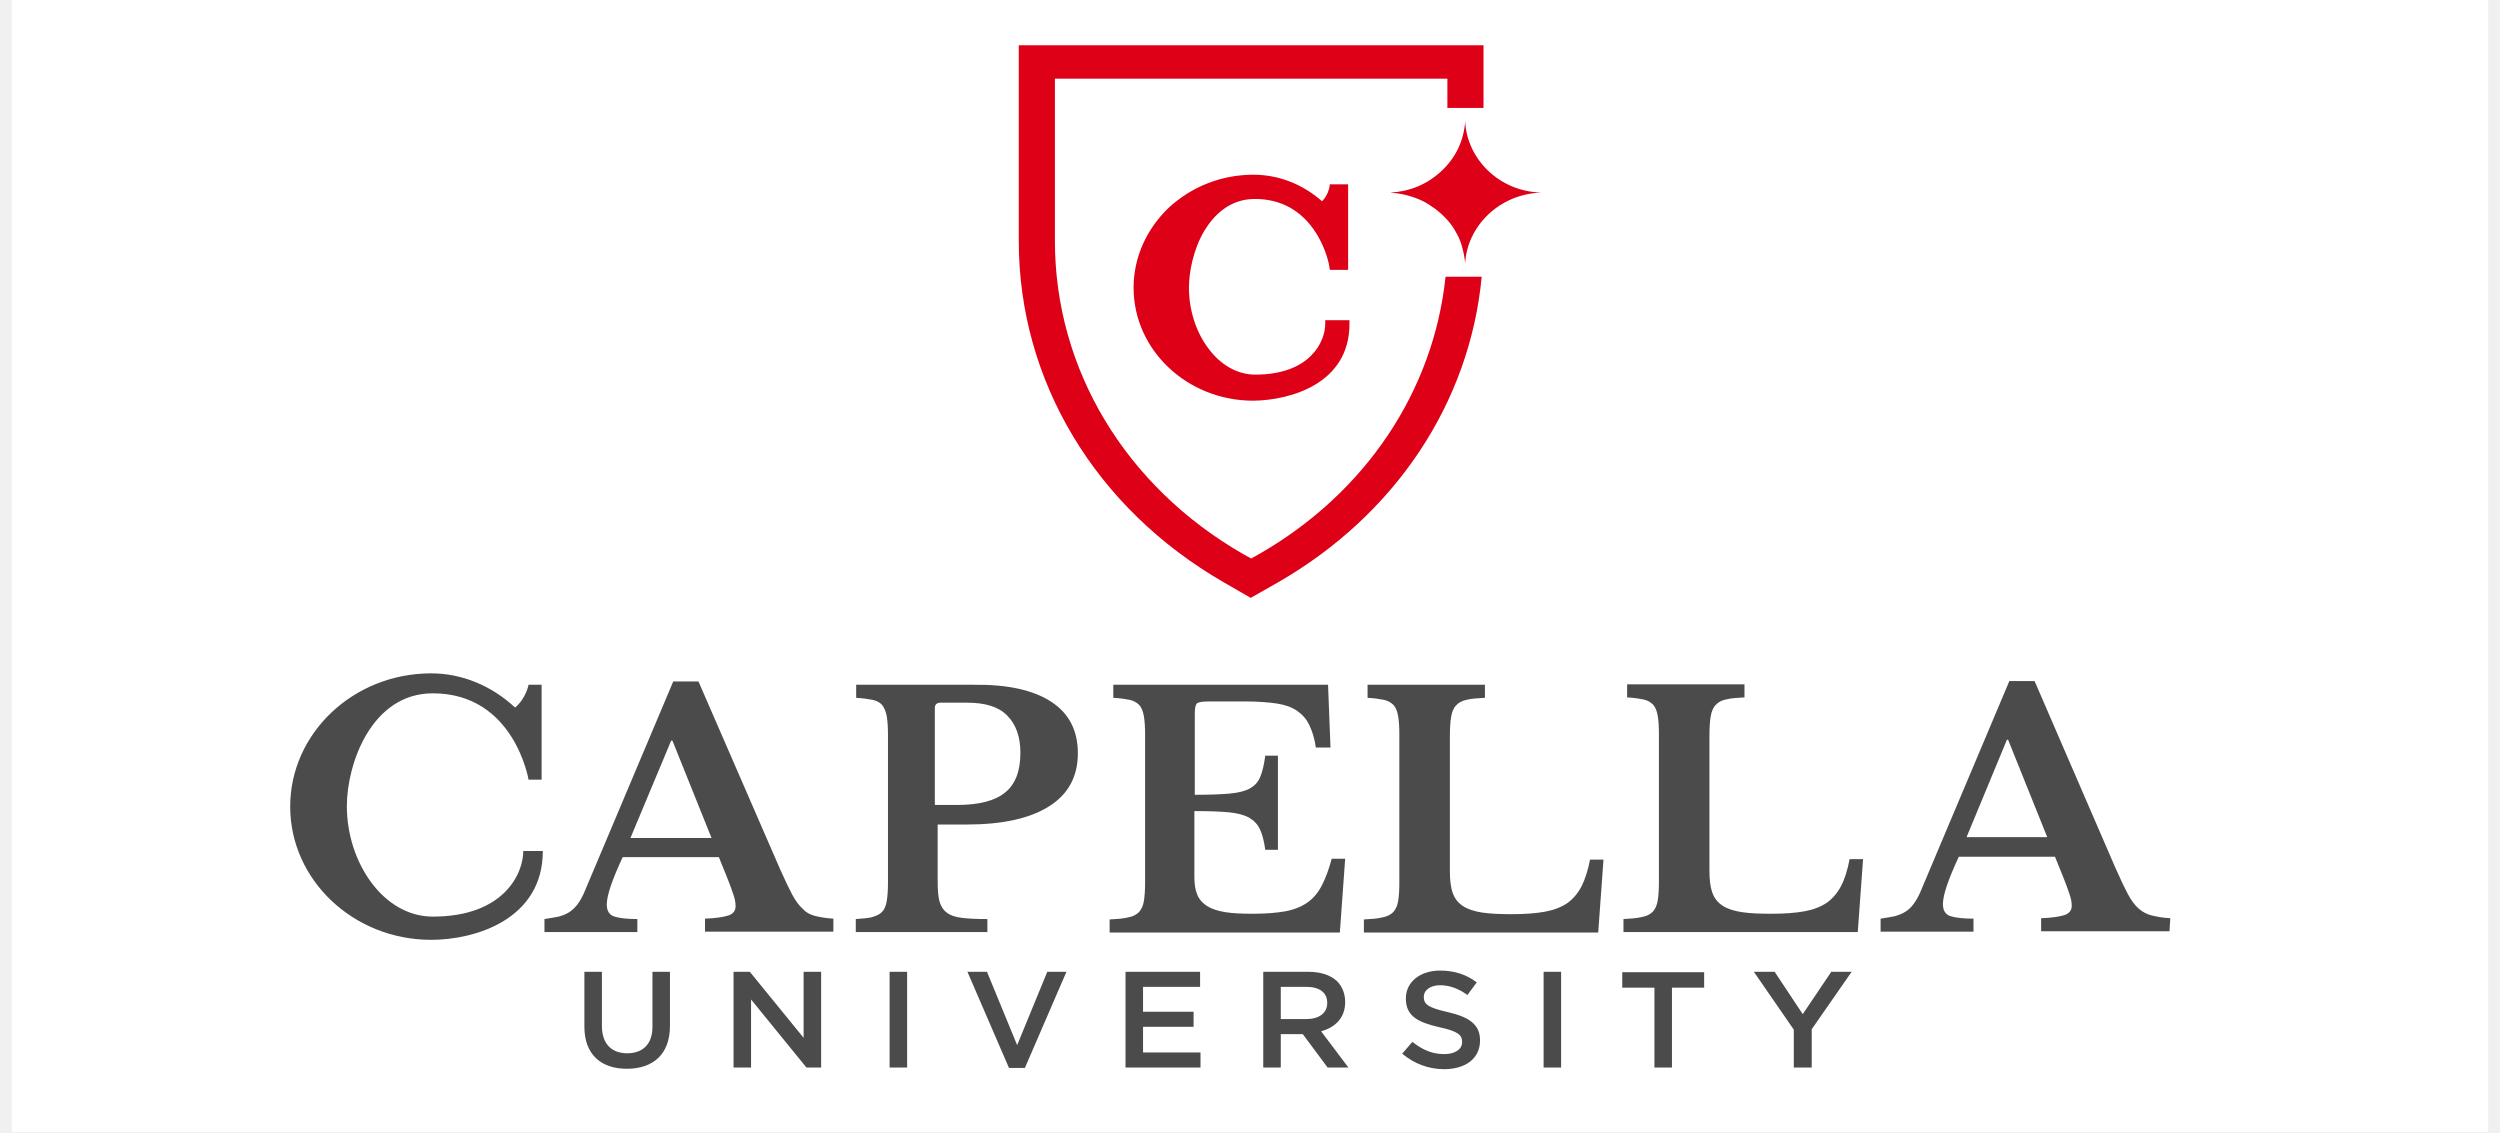
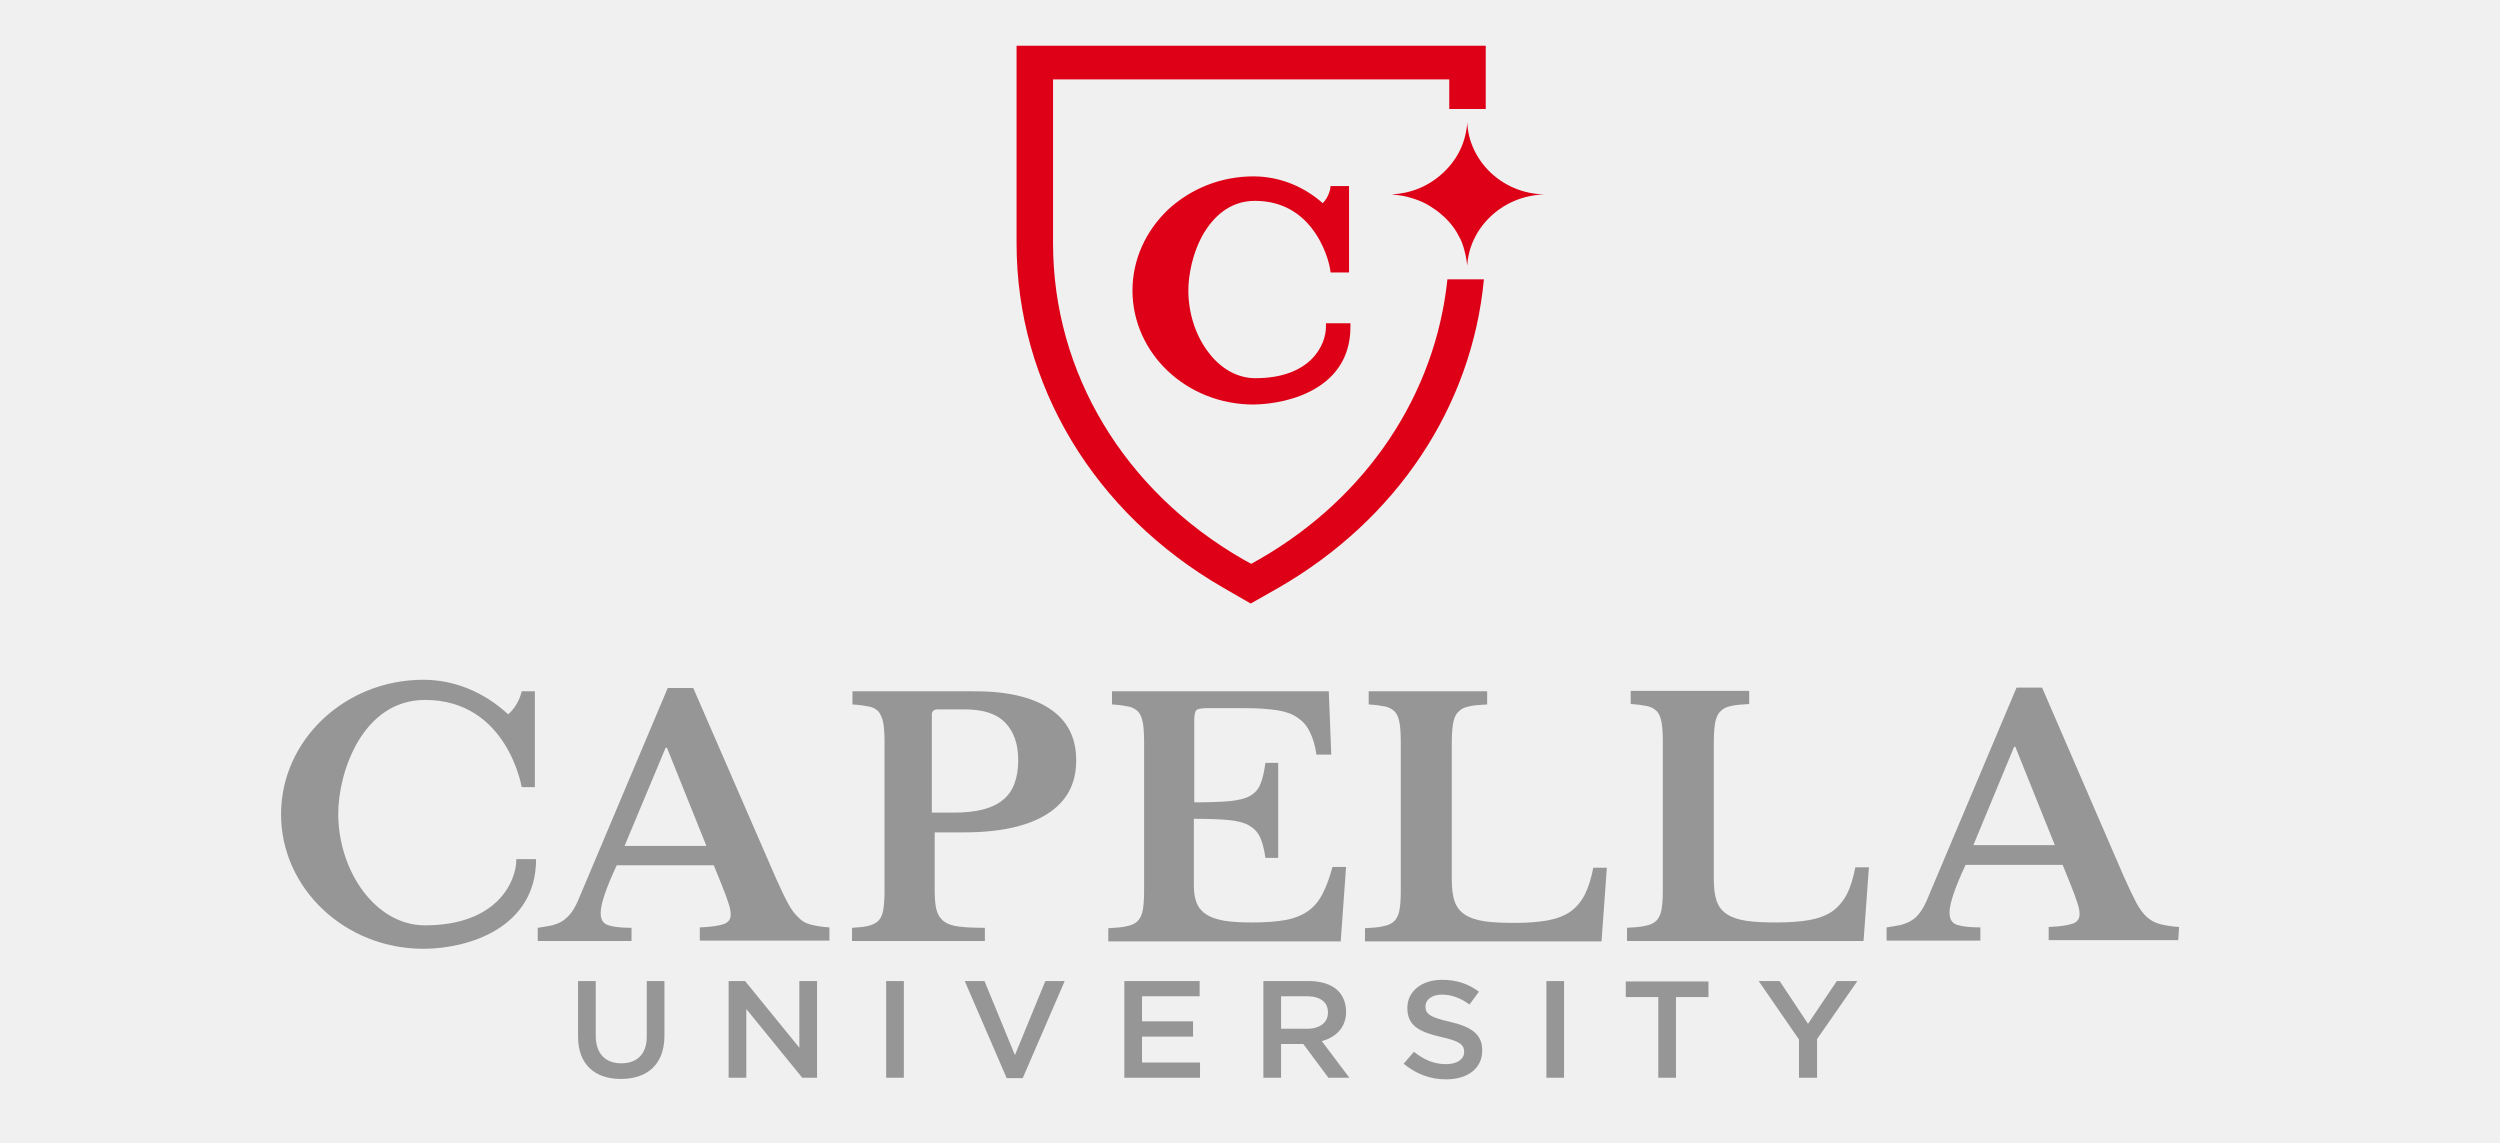
- <svg xmlns="http://www.w3.org/2000/svg" width="106px" height="48px" viewBox="0 0 106 48" version="1.1">
+ <svg xmlns="http://www.w3.org/2000/svg" width="105px" height="48px" viewBox="0 0 105 48" version="1.1">
  <g id="Page-1" stroke="none" stroke-width="1" fill="none" fill-rule="evenodd">
-     <g id="02-About" transform="translate(-582, -3010)">
-       <g id="Group-15" transform="translate(582.5, 3010)">
-         <rect id="Rectangle-Copy-46" fill="#FFFFFF" x="0" y="0" width="105" height="48" />
+     <g id="03-Navigation-Copy-2" transform="translate(-1296, -618)">
+       <g id="Group-15-Copy" transform="translate(1296, 618)">
        <path d="M51.385,24.689 C45.935,21.547 42.696,16.136 42.696,10.221 L42.696,1.92 L62.401,1.92 L62.401,4.577 L60.869,4.577 L60.869,3.335 L44.228,3.335 L44.228,10.221 C44.228,15.651 47.215,20.616 52.199,23.487 L52.548,23.681 L52.897,23.487 C57.417,20.888 60.287,16.563 60.791,11.733 L62.324,11.733 C61.819,17.067 58.677,21.819 53.693,24.689 L52.529,25.349 L51.385,24.689 L51.385,24.689 Z M56.718,13.731 L56.718,13.576 L55.69,13.576 L55.69,13.731 C55.69,14.468 55.07,15.884 52.723,15.884 L52.723,15.884 C51.967,15.884 51.249,15.477 50.725,14.759 C50.202,14.061 49.911,13.13 49.911,12.199 C49.911,11.559 50.085,10.589 50.57,9.775 C50.939,9.173 51.598,8.436 52.704,8.436 L52.704,8.436 C53.809,8.436 54.682,8.921 55.283,9.852 C55.749,10.57 55.865,11.287 55.865,11.307 L55.884,11.443 L56.66,11.443 L56.66,7.816 L55.884,7.816 L55.865,7.951 C55.865,7.951 55.807,8.281 55.555,8.533 C54.721,7.796 53.693,7.408 52.645,7.408 L52.645,7.408 C51.288,7.408 50.027,7.913 49.057,8.805 C48.107,9.716 47.564,10.919 47.564,12.199 C47.564,14.837 49.833,16.99 52.645,16.99 L52.645,16.99 C54.178,16.97 56.718,16.291 56.718,13.731 L56.718,13.731 Z M61.625,5.139 C61.567,5.954 61.237,6.671 60.617,7.253 C59.996,7.835 59.24,8.126 58.445,8.165 C58.619,8.184 58.852,8.204 59.085,8.262 C59.317,8.32 59.55,8.398 59.763,8.495 C59.977,8.591 60.171,8.727 60.365,8.863 C60.539,8.999 60.714,9.154 60.869,9.328 C61.024,9.503 61.16,9.697 61.257,9.891 C61.373,10.085 61.451,10.298 61.509,10.531 C61.567,10.744 61.606,10.977 61.625,11.152 C61.703,9.639 63.022,8.223 64.864,8.165 C63.022,8.126 61.684,6.691 61.625,5.139 L61.625,5.139 Z" id="Shape-Copy-4" fill="#DE0016" fill-rule="nonzero" />
-         <path d="M24.278,43.536 L24.278,41.204 L25.021,41.204 L25.021,43.501 C25.021,44.262 25.436,44.659 26.092,44.659 C26.749,44.659 27.164,44.279 27.164,43.536 L27.164,41.204 L27.906,41.204 L27.906,43.501 C27.906,44.711 27.181,45.316 26.075,45.316 C24.987,45.316 24.278,44.711 24.278,43.536 L24.278,43.536 Z M30.602,45.264 L31.345,45.264 L31.345,42.378 L33.694,45.264 L34.316,45.264 L34.316,41.204 L33.573,41.204 L33.573,44.003 L31.293,41.204 L30.602,41.204 L30.602,45.264 L30.602,45.264 Z M37.219,45.264 L37.962,45.264 L37.962,41.204 L37.219,41.204 L37.219,45.264 Z M42.281,45.281 L42.955,45.281 L44.717,41.204 L43.905,41.204 L42.627,44.314 L41.348,41.204 L40.519,41.204 L42.281,45.281 Z M47.205,45.264 L50.401,45.264 L50.401,44.625 L47.965,44.625 L47.965,43.536 L50.108,43.536 L50.108,42.897 L47.965,42.897 L47.965,41.843 L50.384,41.843 L50.384,41.204 L47.222,41.204 L47.222,45.264 L47.205,45.264 Z M53.062,45.264 L53.805,45.264 L53.805,43.847 L54.738,43.847 L55.792,45.264 L56.673,45.264 L55.515,43.726 C56.103,43.571 56.535,43.156 56.535,42.499 L56.535,42.482 C56.535,42.137 56.414,41.826 56.189,41.601 C55.913,41.342 55.498,41.204 54.962,41.204 L53.062,41.204 L53.062,45.264 Z M53.805,43.208 L53.805,41.843 L54.893,41.843 C55.446,41.843 55.774,42.085 55.774,42.517 L55.774,42.534 C55.774,42.949 55.429,43.208 54.893,43.208 L53.805,43.208 Z M58.953,44.676 C59.472,45.108 60.076,45.333 60.733,45.333 C61.631,45.333 62.253,44.884 62.253,44.123 L62.253,44.106 C62.253,43.432 61.787,43.121 60.888,42.914 C60.059,42.724 59.869,42.586 59.869,42.275 L59.869,42.258 C59.869,41.998 60.128,41.774 60.56,41.774 C60.958,41.774 61.338,41.912 61.718,42.188 L62.115,41.653 C61.683,41.325 61.182,41.152 60.56,41.152 C59.714,41.152 59.109,41.636 59.109,42.327 L59.109,42.344 C59.109,43.087 59.627,43.346 60.526,43.553 C61.32,43.726 61.493,43.882 61.493,44.175 L61.493,44.193 C61.493,44.486 61.199,44.694 60.733,44.694 C60.215,44.694 59.8,44.504 59.385,44.175 L58.953,44.676 L58.953,44.676 Z M64.949,45.264 L65.691,45.264 L65.691,41.204 L64.949,41.204 L64.949,45.264 Z M69.648,45.264 L70.391,45.264 L70.391,41.877 L71.756,41.877 L71.756,41.221 L68.283,41.221 L68.283,41.877 L69.648,41.877 L69.648,45.264 L69.648,45.264 Z M75.557,45.264 L76.317,45.264 L76.317,43.64 L78.01,41.204 L77.146,41.204 L75.937,43 L74.745,41.204 L73.864,41.204 L75.557,43.657 L75.557,45.264 Z M34.04,38.83 C34.247,38.882 34.506,38.933 34.835,38.951 L34.835,39.504 L29.392,39.504 L29.392,38.951 C29.859,38.933 30.187,38.882 30.394,38.813 C30.602,38.743 30.705,38.588 30.688,38.381 C30.688,38.26 30.653,38.087 30.584,37.897 C30.515,37.69 30.429,37.448 30.308,37.154 L29.98,36.342 L25.902,36.342 C25.453,37.309 25.228,37.966 25.228,38.346 C25.228,38.622 25.332,38.795 25.557,38.864 C25.781,38.933 26.092,38.968 26.524,38.968 L26.524,39.521 L22.585,39.521 L22.585,38.968 C22.81,38.933 23.017,38.899 23.19,38.864 C23.363,38.813 23.501,38.761 23.639,38.674 C23.76,38.588 23.881,38.484 23.985,38.346 C24.088,38.208 24.175,38.052 24.261,37.862 L28.045,28.895 L29.116,28.895 L32.571,36.843 C32.779,37.309 32.951,37.672 33.09,37.931 C33.228,38.191 33.383,38.398 33.539,38.536 C33.66,38.674 33.832,38.778 34.04,38.83 L34.04,38.83 Z M29.669,35.53 L28.01,31.401 L27.958,31.401 L26.231,35.53 L29.669,35.53 Z M44.078,29.759 C44.821,30.243 45.201,30.969 45.201,31.936 C45.201,32.921 44.803,33.664 43.991,34.182 C43.179,34.701 42.005,34.96 40.484,34.96 L39.257,34.96 L39.257,37.361 C39.257,37.707 39.275,37.983 39.327,38.191 C39.378,38.398 39.482,38.571 39.638,38.692 C39.793,38.813 40,38.882 40.277,38.916 C40.553,38.951 40.899,38.968 41.365,38.968 L41.365,39.521 L35.785,39.521 L35.785,38.968 C36.044,38.951 36.251,38.933 36.424,38.899 C36.631,38.847 36.787,38.778 36.891,38.674 C36.994,38.571 37.063,38.415 37.098,38.208 C37.132,38.001 37.15,37.741 37.15,37.43 L37.15,31.142 C37.15,30.831 37.132,30.571 37.098,30.364 C37.063,30.174 36.994,30.018 36.908,29.898 C36.804,29.777 36.666,29.708 36.493,29.673 C36.32,29.638 36.079,29.604 35.802,29.587 L35.802,29.034 L40.795,29.034 C42.212,29.016 43.318,29.258 44.078,29.759 L44.078,29.759 Z M42.125,33.595 C42.557,33.249 42.765,32.679 42.765,31.919 C42.765,31.245 42.575,30.71 42.212,30.347 C41.849,29.967 41.279,29.794 40.501,29.794 L39.396,29.794 C39.223,29.794 39.137,29.863 39.137,30.018 L39.137,34.13 L40.07,34.13 C41.002,34.13 41.694,33.958 42.125,33.595 L42.125,33.595 Z M55.55,37.534 C55.394,37.845 55.187,38.087 54.945,38.26 C54.703,38.432 54.375,38.571 53.995,38.64 C53.615,38.709 53.148,38.743 52.613,38.743 C52.146,38.743 51.766,38.726 51.438,38.674 C51.127,38.622 50.868,38.536 50.678,38.415 C50.488,38.294 50.349,38.139 50.263,37.931 C50.177,37.724 50.142,37.482 50.142,37.188 L50.142,34.39 C50.747,34.39 51.231,34.407 51.593,34.441 C51.956,34.476 52.233,34.545 52.457,34.666 C52.665,34.787 52.82,34.942 52.924,35.167 C53.027,35.392 53.096,35.668 53.148,36.031 L53.684,36.031 L53.684,32.04 L53.148,32.04 C53.096,32.42 53.027,32.714 52.941,32.921 C52.855,33.146 52.716,33.301 52.509,33.422 C52.302,33.543 52.008,33.612 51.645,33.647 C51.265,33.681 50.781,33.699 50.159,33.699 L50.159,30.243 C50.159,30.018 50.194,29.88 50.246,29.828 C50.298,29.777 50.453,29.742 50.712,29.742 L52.336,29.742 C52.837,29.742 53.269,29.777 53.632,29.828 C53.978,29.88 54.271,29.984 54.496,30.139 C54.721,30.295 54.893,30.485 55.014,30.744 C55.135,30.986 55.239,31.314 55.291,31.694 L55.913,31.694 L55.809,29.034 L46.704,29.034 L46.704,29.587 C46.998,29.604 47.222,29.638 47.395,29.673 C47.568,29.708 47.706,29.794 47.81,29.898 C47.913,30.018 47.965,30.174 48,30.364 C48.034,30.554 48.052,30.813 48.052,31.142 L48.052,37.43 C48.052,37.741 48.034,38.001 48,38.208 C47.965,38.415 47.896,38.553 47.792,38.674 C47.689,38.778 47.533,38.864 47.326,38.899 C47.119,38.951 46.859,38.968 46.548,38.985 L46.548,39.538 L56.31,39.538 L56.535,36.411 L55.964,36.411 C55.844,36.86 55.705,37.24 55.55,37.534 L55.55,37.534 Z M66.555,37.586 C66.4,37.88 66.193,38.121 65.951,38.294 C65.691,38.467 65.38,38.588 65,38.657 C64.62,38.726 64.154,38.761 63.601,38.761 C63.1,38.761 62.685,38.743 62.34,38.692 C62.011,38.64 61.735,38.553 61.528,38.415 C61.32,38.277 61.182,38.104 61.096,37.862 C61.009,37.62 60.975,37.309 60.975,36.929 L60.975,31.228 C60.975,30.882 60.992,30.606 61.027,30.399 C61.061,30.191 61.13,30.018 61.234,29.915 C61.338,29.794 61.493,29.708 61.683,29.673 C61.873,29.621 62.15,29.604 62.461,29.587 L62.461,29.034 L57.485,29.034 L57.485,29.587 C57.779,29.604 58.003,29.638 58.176,29.673 C58.349,29.708 58.487,29.794 58.591,29.898 C58.694,30.018 58.746,30.174 58.781,30.364 C58.815,30.554 58.832,30.813 58.832,31.142 L58.832,37.43 C58.832,37.741 58.815,38.001 58.781,38.208 C58.746,38.415 58.677,38.553 58.573,38.674 C58.47,38.778 58.314,38.864 58.107,38.899 C57.899,38.951 57.64,38.968 57.329,38.985 L57.329,39.538 L67.264,39.538 L67.488,36.446 L66.918,36.446 C66.832,36.895 66.711,37.275 66.555,37.586 L66.555,37.586 Z M77.561,37.569 C77.405,37.862 77.198,38.104 76.956,38.277 C76.697,38.45 76.386,38.571 76.006,38.64 C75.626,38.709 75.159,38.743 74.606,38.743 C74.105,38.743 73.691,38.726 73.345,38.674 C73.017,38.622 72.741,38.536 72.533,38.398 C72.326,38.26 72.188,38.087 72.101,37.845 C72.015,37.603 71.98,37.292 71.98,36.912 L71.98,31.211 C71.98,30.865 71.998,30.589 72.032,30.381 C72.067,30.174 72.136,30.001 72.239,29.898 C72.343,29.777 72.499,29.69 72.689,29.656 C72.879,29.604 73.155,29.587 73.466,29.569 L73.466,29.016 L68.49,29.016 L68.49,29.569 C68.784,29.587 69.009,29.621 69.181,29.656 C69.354,29.69 69.492,29.777 69.596,29.88 C69.7,30.001 69.752,30.157 69.786,30.347 C69.821,30.537 69.838,30.796 69.838,31.124 L69.838,37.413 C69.838,37.724 69.821,37.983 69.786,38.191 C69.752,38.398 69.682,38.536 69.579,38.657 C69.475,38.761 69.32,38.847 69.112,38.882 C68.905,38.933 68.646,38.951 68.335,38.968 L68.335,39.521 L78.269,39.521 L78.494,36.428 L77.924,36.428 C77.837,36.878 77.716,37.275 77.561,37.569 L77.561,37.569 Z M91.486,39.486 L86.044,39.486 L86.044,38.933 C86.51,38.916 86.839,38.864 87.046,38.795 C87.253,38.726 87.357,38.571 87.34,38.363 C87.34,38.242 87.305,38.07 87.236,37.88 C87.167,37.672 87.081,37.43 86.96,37.137 L86.631,36.325 L82.554,36.325 C82.105,37.292 81.88,37.949 81.88,38.329 C81.88,38.605 81.984,38.778 82.208,38.847 C82.433,38.916 82.744,38.951 83.176,38.951 L83.176,39.504 L79.237,39.504 L79.237,38.951 C79.461,38.916 79.669,38.882 79.841,38.847 C80.014,38.795 80.152,38.743 80.291,38.657 C80.429,38.571 80.533,38.467 80.636,38.329 C80.74,38.191 80.826,38.035 80.913,37.845 L84.696,28.878 L85.767,28.878 L89.206,36.826 C89.413,37.292 89.586,37.655 89.724,37.914 C89.862,38.173 90.018,38.381 90.173,38.519 C90.329,38.657 90.519,38.761 90.726,38.813 C90.933,38.864 91.192,38.916 91.521,38.933 L91.486,39.486 Z M86.303,35.495 L84.644,31.366 L84.593,31.366 L82.882,35.495 L86.303,35.495 Z M17.851,38.864 C15.743,38.864 14.206,36.549 14.206,34.182 C14.206,32.403 15.242,29.397 17.851,29.397 C21.307,29.397 21.911,33.059 21.911,33.059 L22.464,33.059 L22.464,29.034 L21.911,29.034 C21.911,29.034 21.808,29.604 21.341,30.001 C20.339,29.068 19.078,28.55 17.782,28.55 C14.482,28.55 11.804,31.09 11.804,34.2 C11.804,37.309 14.482,39.849 17.782,39.849 C19.648,39.849 22.516,38.985 22.516,36.083 L21.687,36.083 C21.687,37.05 20.857,38.864 17.851,38.864 L17.851,38.864 Z" id="Shape-Copy-5" fill="#4B4B4B" fill-rule="nonzero" />
+         <path d="M24.278,43.536 L24.278,41.204 L25.021,41.204 L25.021,43.501 C25.021,44.262 25.436,44.659 26.092,44.659 C26.749,44.659 27.164,44.279 27.164,43.536 L27.164,41.204 L27.906,41.204 L27.906,43.501 C27.906,44.711 27.181,45.316 26.075,45.316 C24.987,45.316 24.278,44.711 24.278,43.536 L24.278,43.536 Z M30.602,45.264 L31.345,45.264 L31.345,42.378 L33.694,45.264 L34.316,45.264 L34.316,41.204 L33.573,41.204 L33.573,44.003 L31.293,41.204 L30.602,41.204 L30.602,45.264 L30.602,45.264 Z M37.219,45.264 L37.962,45.264 L37.962,41.204 L37.219,41.204 L37.219,45.264 Z M42.281,45.281 L42.955,45.281 L44.717,41.204 L43.905,41.204 L42.627,44.314 L41.348,41.204 L40.519,41.204 L42.281,45.281 Z M47.205,45.264 L50.401,45.264 L50.401,44.625 L47.965,44.625 L47.965,43.536 L50.108,43.536 L50.108,42.897 L47.965,42.897 L47.965,41.843 L50.384,41.843 L50.384,41.204 L47.222,41.204 L47.222,45.264 L47.205,45.264 Z M53.062,45.264 L53.805,45.264 L53.805,43.847 L54.738,43.847 L55.792,45.264 L56.673,45.264 L55.515,43.726 C56.103,43.571 56.535,43.156 56.535,42.499 L56.535,42.482 C56.535,42.137 56.414,41.826 56.189,41.601 C55.913,41.342 55.498,41.204 54.962,41.204 L53.062,41.204 L53.062,45.264 Z M53.805,43.208 L53.805,41.843 L54.893,41.843 C55.446,41.843 55.774,42.085 55.774,42.517 L55.774,42.534 C55.774,42.949 55.429,43.208 54.893,43.208 L53.805,43.208 Z M58.953,44.676 C59.472,45.108 60.076,45.333 60.733,45.333 C61.631,45.333 62.253,44.884 62.253,44.123 L62.253,44.106 C62.253,43.432 61.787,43.121 60.888,42.914 C60.059,42.724 59.869,42.586 59.869,42.275 L59.869,42.258 C59.869,41.998 60.128,41.774 60.56,41.774 C60.958,41.774 61.338,41.912 61.718,42.188 L62.115,41.653 C61.683,41.325 61.182,41.152 60.56,41.152 C59.714,41.152 59.109,41.636 59.109,42.327 L59.109,42.344 C59.109,43.087 59.627,43.346 60.526,43.553 C61.32,43.726 61.493,43.882 61.493,44.175 L61.493,44.193 C61.493,44.486 61.199,44.694 60.733,44.694 C60.215,44.694 59.8,44.504 59.385,44.175 L58.953,44.676 L58.953,44.676 Z M64.949,45.264 L65.691,45.264 L65.691,41.204 L64.949,41.204 L64.949,45.264 Z M69.648,45.264 L70.391,45.264 L70.391,41.877 L71.756,41.877 L71.756,41.221 L68.283,41.221 L68.283,41.877 L69.648,41.877 L69.648,45.264 L69.648,45.264 Z M75.557,45.264 L76.317,45.264 L76.317,43.64 L78.01,41.204 L77.146,41.204 L75.937,43 L74.745,41.204 L73.864,41.204 L75.557,43.657 L75.557,45.264 Z M34.04,38.83 C34.247,38.882 34.506,38.933 34.835,38.951 L34.835,39.504 L29.392,39.504 L29.392,38.951 C29.859,38.933 30.187,38.882 30.394,38.813 C30.602,38.743 30.705,38.588 30.688,38.381 C30.688,38.26 30.653,38.087 30.584,37.897 C30.515,37.69 30.429,37.448 30.308,37.154 L29.98,36.342 L25.902,36.342 C25.453,37.309 25.228,37.966 25.228,38.346 C25.228,38.622 25.332,38.795 25.557,38.864 C25.781,38.933 26.092,38.968 26.524,38.968 L26.524,39.521 L22.585,39.521 L22.585,38.968 C22.81,38.933 23.017,38.899 23.19,38.864 C23.363,38.813 23.501,38.761 23.639,38.674 C23.76,38.588 23.881,38.484 23.985,38.346 C24.088,38.208 24.175,38.052 24.261,37.862 L28.045,28.895 L29.116,28.895 L32.571,36.843 C32.779,37.309 32.951,37.672 33.09,37.931 C33.228,38.191 33.383,38.398 33.539,38.536 C33.66,38.674 33.832,38.778 34.04,38.83 L34.04,38.83 Z M29.669,35.53 L28.01,31.401 L27.958,31.401 L26.231,35.53 L29.669,35.53 Z M44.078,29.759 C44.821,30.243 45.201,30.969 45.201,31.936 C45.201,32.921 44.803,33.664 43.991,34.182 C43.179,34.701 42.005,34.96 40.484,34.96 L39.257,34.96 L39.257,37.361 C39.257,37.707 39.275,37.983 39.327,38.191 C39.378,38.398 39.482,38.571 39.638,38.692 C39.793,38.813 40,38.882 40.277,38.916 C40.553,38.951 40.899,38.968 41.365,38.968 L41.365,39.521 L35.785,39.521 L35.785,38.968 C36.044,38.951 36.251,38.933 36.424,38.899 C36.631,38.847 36.787,38.778 36.891,38.674 C36.994,38.571 37.063,38.415 37.098,38.208 C37.132,38.001 37.15,37.741 37.15,37.43 L37.15,31.142 C37.15,30.831 37.132,30.571 37.098,30.364 C37.063,30.174 36.994,30.018 36.908,29.898 C36.804,29.777 36.666,29.708 36.493,29.673 C36.32,29.638 36.079,29.604 35.802,29.587 L35.802,29.034 L40.795,29.034 C42.212,29.016 43.318,29.258 44.078,29.759 L44.078,29.759 Z M42.125,33.595 C42.557,33.249 42.765,32.679 42.765,31.919 C42.765,31.245 42.575,30.71 42.212,30.347 C41.849,29.967 41.279,29.794 40.501,29.794 L39.396,29.794 C39.223,29.794 39.137,29.863 39.137,30.018 L39.137,34.13 L40.07,34.13 C41.002,34.13 41.694,33.958 42.125,33.595 L42.125,33.595 Z M55.55,37.534 C55.394,37.845 55.187,38.087 54.945,38.26 C54.703,38.432 54.375,38.571 53.995,38.64 C53.615,38.709 53.148,38.743 52.613,38.743 C52.146,38.743 51.766,38.726 51.438,38.674 C51.127,38.622 50.868,38.536 50.678,38.415 C50.488,38.294 50.349,38.139 50.263,37.931 C50.177,37.724 50.142,37.482 50.142,37.188 L50.142,34.39 C50.747,34.39 51.231,34.407 51.593,34.441 C51.956,34.476 52.233,34.545 52.457,34.666 C52.665,34.787 52.82,34.942 52.924,35.167 C53.027,35.392 53.096,35.668 53.148,36.031 L53.684,36.031 L53.684,32.04 L53.148,32.04 C53.096,32.42 53.027,32.714 52.941,32.921 C52.855,33.146 52.716,33.301 52.509,33.422 C52.302,33.543 52.008,33.612 51.645,33.647 C51.265,33.681 50.781,33.699 50.159,33.699 L50.159,30.243 C50.159,30.018 50.194,29.88 50.246,29.828 C50.298,29.777 50.453,29.742 50.712,29.742 L52.336,29.742 C52.837,29.742 53.269,29.777 53.632,29.828 C53.978,29.88 54.271,29.984 54.496,30.139 C54.721,30.295 54.893,30.485 55.014,30.744 C55.135,30.986 55.239,31.314 55.291,31.694 L55.913,31.694 L55.809,29.034 L46.704,29.034 L46.704,29.587 C46.998,29.604 47.222,29.638 47.395,29.673 C47.568,29.708 47.706,29.794 47.81,29.898 C47.913,30.018 47.965,30.174 48,30.364 C48.034,30.554 48.052,30.813 48.052,31.142 L48.052,37.43 C48.052,37.741 48.034,38.001 48,38.208 C47.965,38.415 47.896,38.553 47.792,38.674 C47.689,38.778 47.533,38.864 47.326,38.899 C47.119,38.951 46.859,38.968 46.548,38.985 L46.548,39.538 L56.31,39.538 L56.535,36.411 L55.964,36.411 C55.844,36.86 55.705,37.24 55.55,37.534 L55.55,37.534 Z M66.555,37.586 C66.4,37.88 66.193,38.121 65.951,38.294 C65.691,38.467 65.38,38.588 65,38.657 C64.62,38.726 64.154,38.761 63.601,38.761 C63.1,38.761 62.685,38.743 62.34,38.692 C62.011,38.64 61.735,38.553 61.528,38.415 C61.32,38.277 61.182,38.104 61.096,37.862 C61.009,37.62 60.975,37.309 60.975,36.929 L60.975,31.228 C60.975,30.882 60.992,30.606 61.027,30.399 C61.061,30.191 61.13,30.018 61.234,29.915 C61.338,29.794 61.493,29.708 61.683,29.673 C61.873,29.621 62.15,29.604 62.461,29.587 L62.461,29.034 L57.485,29.034 L57.485,29.587 C57.779,29.604 58.003,29.638 58.176,29.673 C58.349,29.708 58.487,29.794 58.591,29.898 C58.694,30.018 58.746,30.174 58.781,30.364 C58.815,30.554 58.832,30.813 58.832,31.142 L58.832,37.43 C58.832,37.741 58.815,38.001 58.781,38.208 C58.746,38.415 58.677,38.553 58.573,38.674 C58.47,38.778 58.314,38.864 58.107,38.899 C57.899,38.951 57.64,38.968 57.329,38.985 L57.329,39.538 L67.264,39.538 L67.488,36.446 L66.918,36.446 C66.832,36.895 66.711,37.275 66.555,37.586 L66.555,37.586 Z M77.561,37.569 C77.405,37.862 77.198,38.104 76.956,38.277 C76.697,38.45 76.386,38.571 76.006,38.64 C75.626,38.709 75.159,38.743 74.606,38.743 C74.105,38.743 73.691,38.726 73.345,38.674 C73.017,38.622 72.741,38.536 72.533,38.398 C72.326,38.26 72.188,38.087 72.101,37.845 C72.015,37.603 71.98,37.292 71.98,36.912 L71.98,31.211 C71.98,30.865 71.998,30.589 72.032,30.381 C72.067,30.174 72.136,30.001 72.239,29.898 C72.343,29.777 72.499,29.69 72.689,29.656 C72.879,29.604 73.155,29.587 73.466,29.569 L73.466,29.016 L68.49,29.016 L68.49,29.569 C68.784,29.587 69.009,29.621 69.181,29.656 C69.354,29.69 69.492,29.777 69.596,29.88 C69.7,30.001 69.752,30.157 69.786,30.347 C69.821,30.537 69.838,30.796 69.838,31.124 L69.838,37.413 C69.838,37.724 69.821,37.983 69.786,38.191 C69.752,38.398 69.682,38.536 69.579,38.657 C69.475,38.761 69.32,38.847 69.112,38.882 C68.905,38.933 68.646,38.951 68.335,38.968 L68.335,39.521 L78.269,39.521 L78.494,36.428 L77.924,36.428 C77.837,36.878 77.716,37.275 77.561,37.569 L77.561,37.569 Z M91.486,39.486 L86.044,39.486 L86.044,38.933 C86.51,38.916 86.839,38.864 87.046,38.795 C87.253,38.726 87.357,38.571 87.34,38.363 C87.34,38.242 87.305,38.07 87.236,37.88 C87.167,37.672 87.081,37.43 86.96,37.137 L86.631,36.325 L82.554,36.325 C82.105,37.292 81.88,37.949 81.88,38.329 C81.88,38.605 81.984,38.778 82.208,38.847 C82.433,38.916 82.744,38.951 83.176,38.951 L83.176,39.504 L79.237,39.504 L79.237,38.951 C79.461,38.916 79.669,38.882 79.841,38.847 C80.014,38.795 80.152,38.743 80.291,38.657 C80.429,38.571 80.533,38.467 80.636,38.329 C80.74,38.191 80.826,38.035 80.913,37.845 L84.696,28.878 L85.767,28.878 L89.206,36.826 C89.413,37.292 89.586,37.655 89.724,37.914 C89.862,38.173 90.018,38.381 90.173,38.519 C90.329,38.657 90.519,38.761 90.726,38.813 C90.933,38.864 91.192,38.916 91.521,38.933 L91.486,39.486 Z M86.303,35.495 L84.644,31.366 L84.593,31.366 L82.882,35.495 L86.303,35.495 Z M17.851,38.864 C15.743,38.864 14.206,36.549 14.206,34.182 C14.206,32.403 15.242,29.397 17.851,29.397 C21.307,29.397 21.911,33.059 21.911,33.059 L22.464,33.059 L22.464,29.034 L21.911,29.034 C21.911,29.034 21.808,29.604 21.341,30.001 C20.339,29.068 19.078,28.55 17.782,28.55 C14.482,28.55 11.804,31.09 11.804,34.2 C11.804,37.309 14.482,39.849 17.782,39.849 C19.648,39.849 22.516,38.985 22.516,36.083 L21.687,36.083 C21.687,37.05 20.857,38.864 17.851,38.864 L17.851,38.864 Z" id="Shape-Copy-5" fill="#969696" fill-rule="nonzero" />
      </g>
    </g>
  </g>
</svg>
